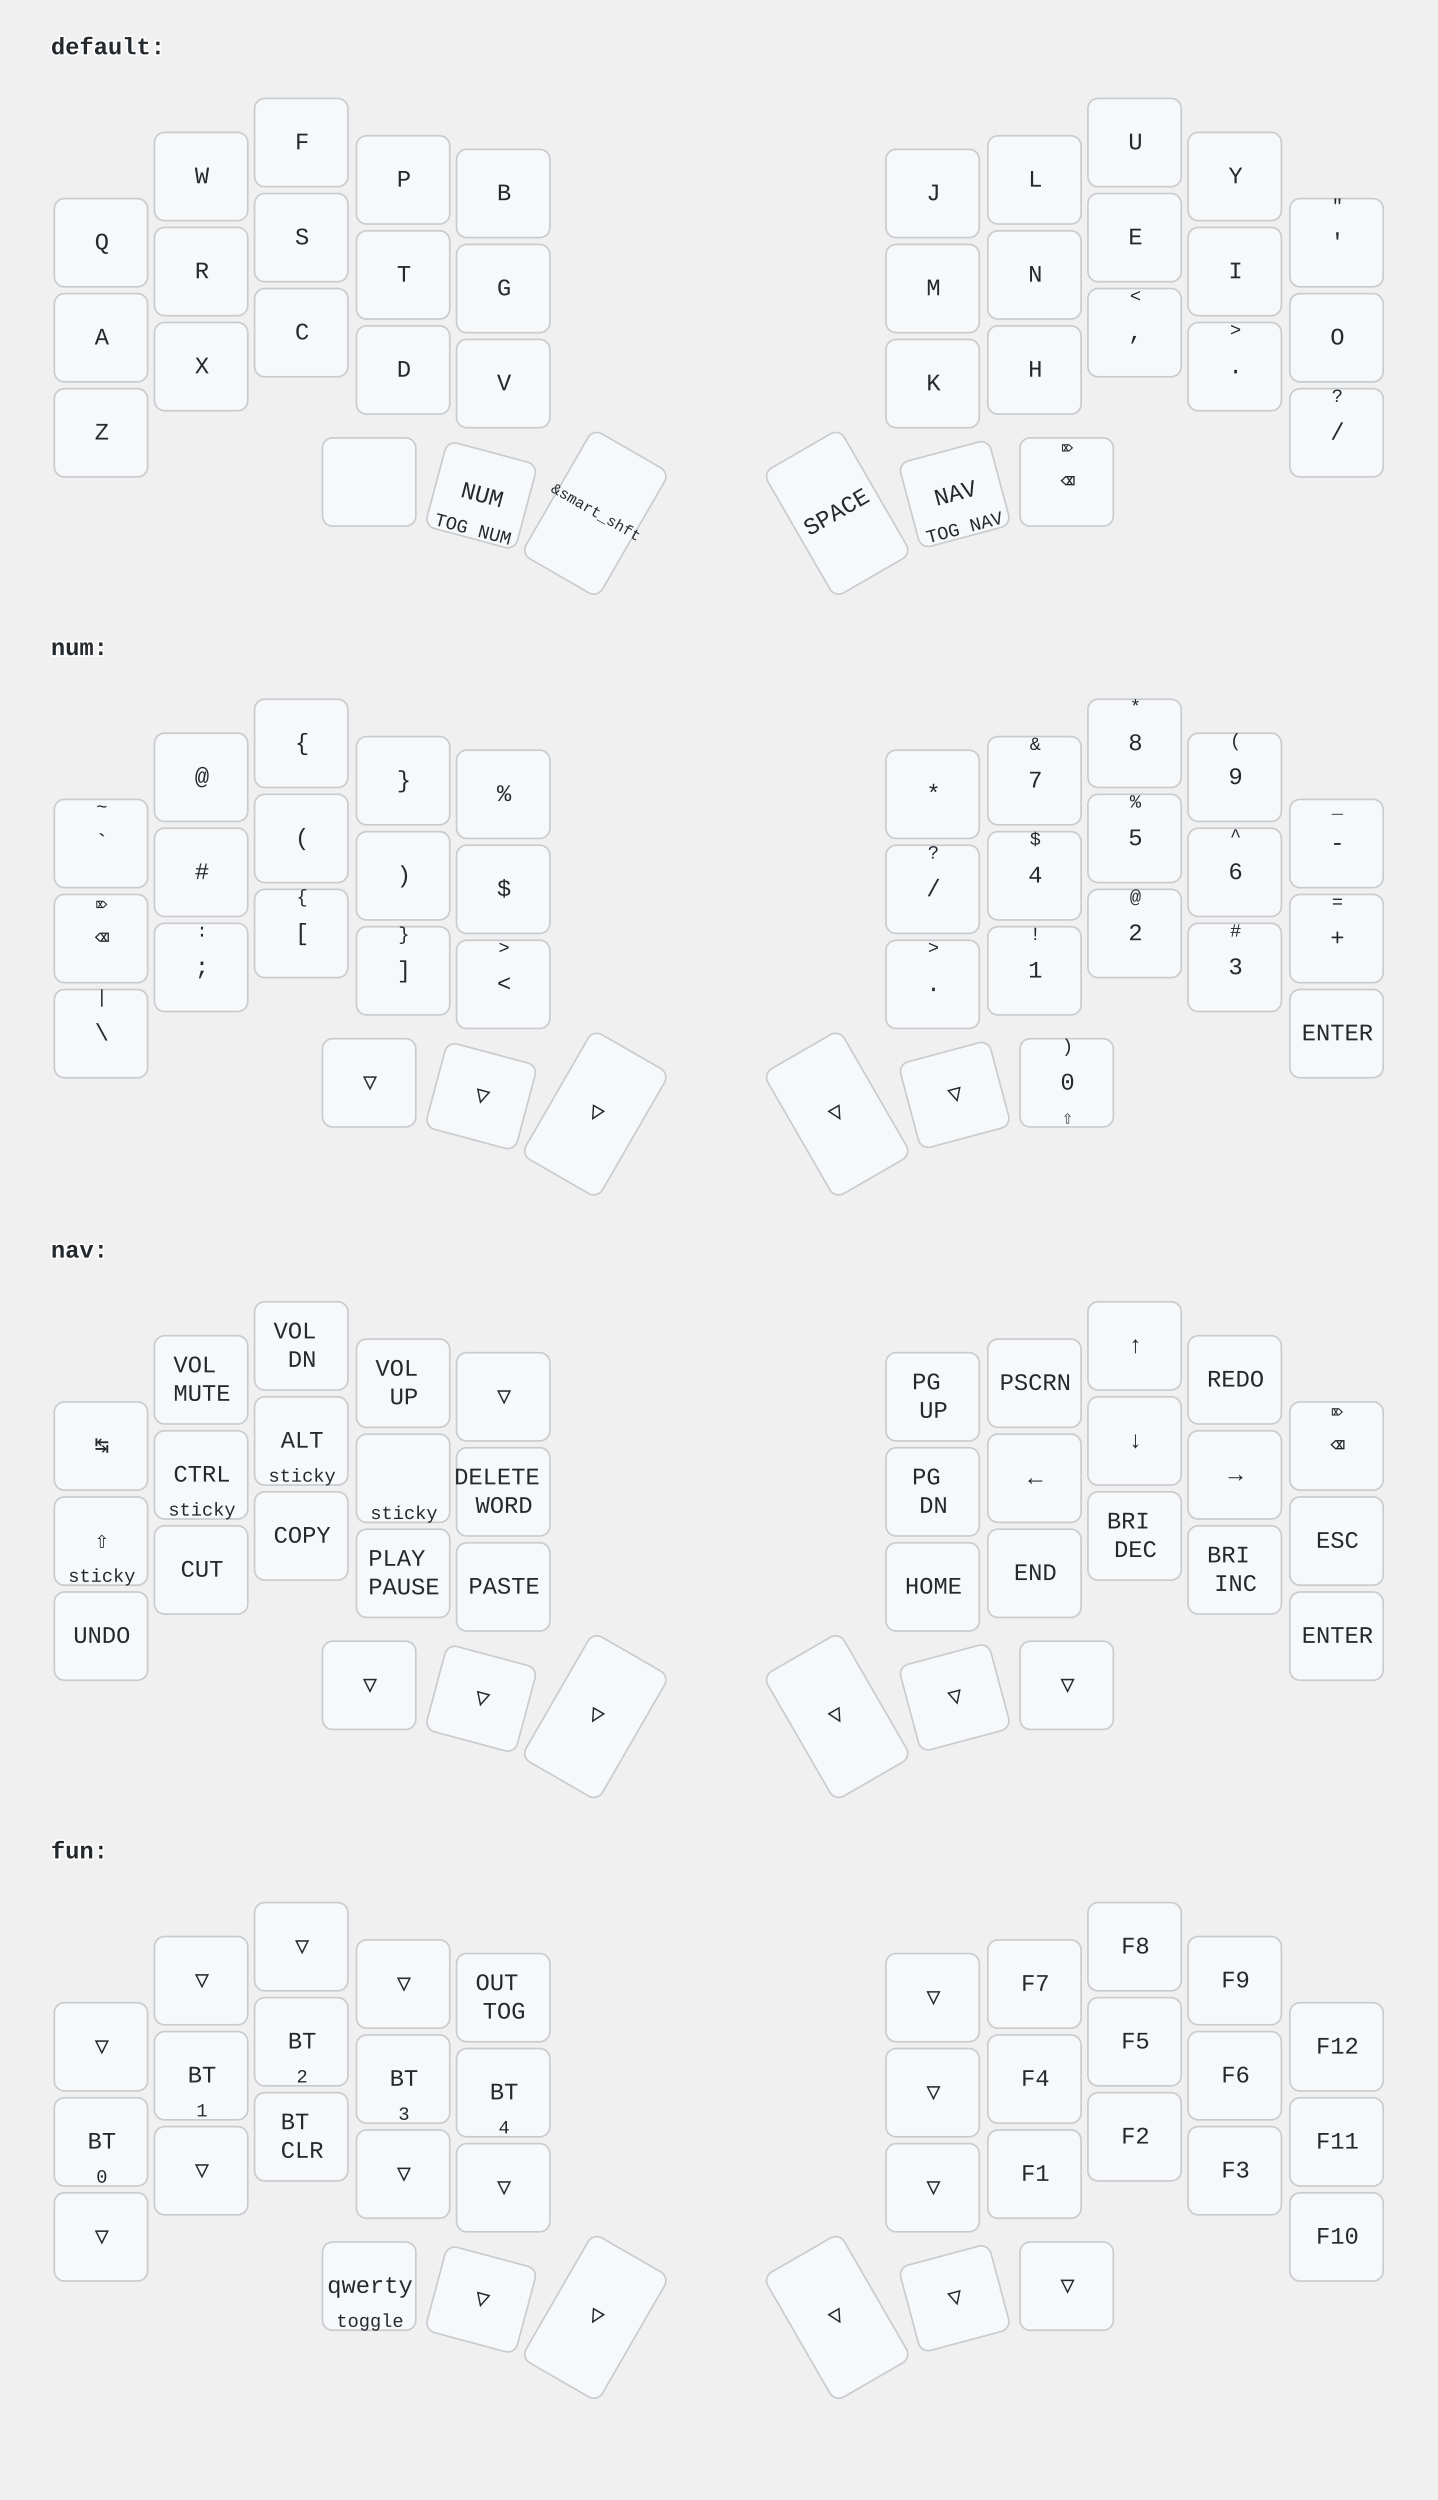
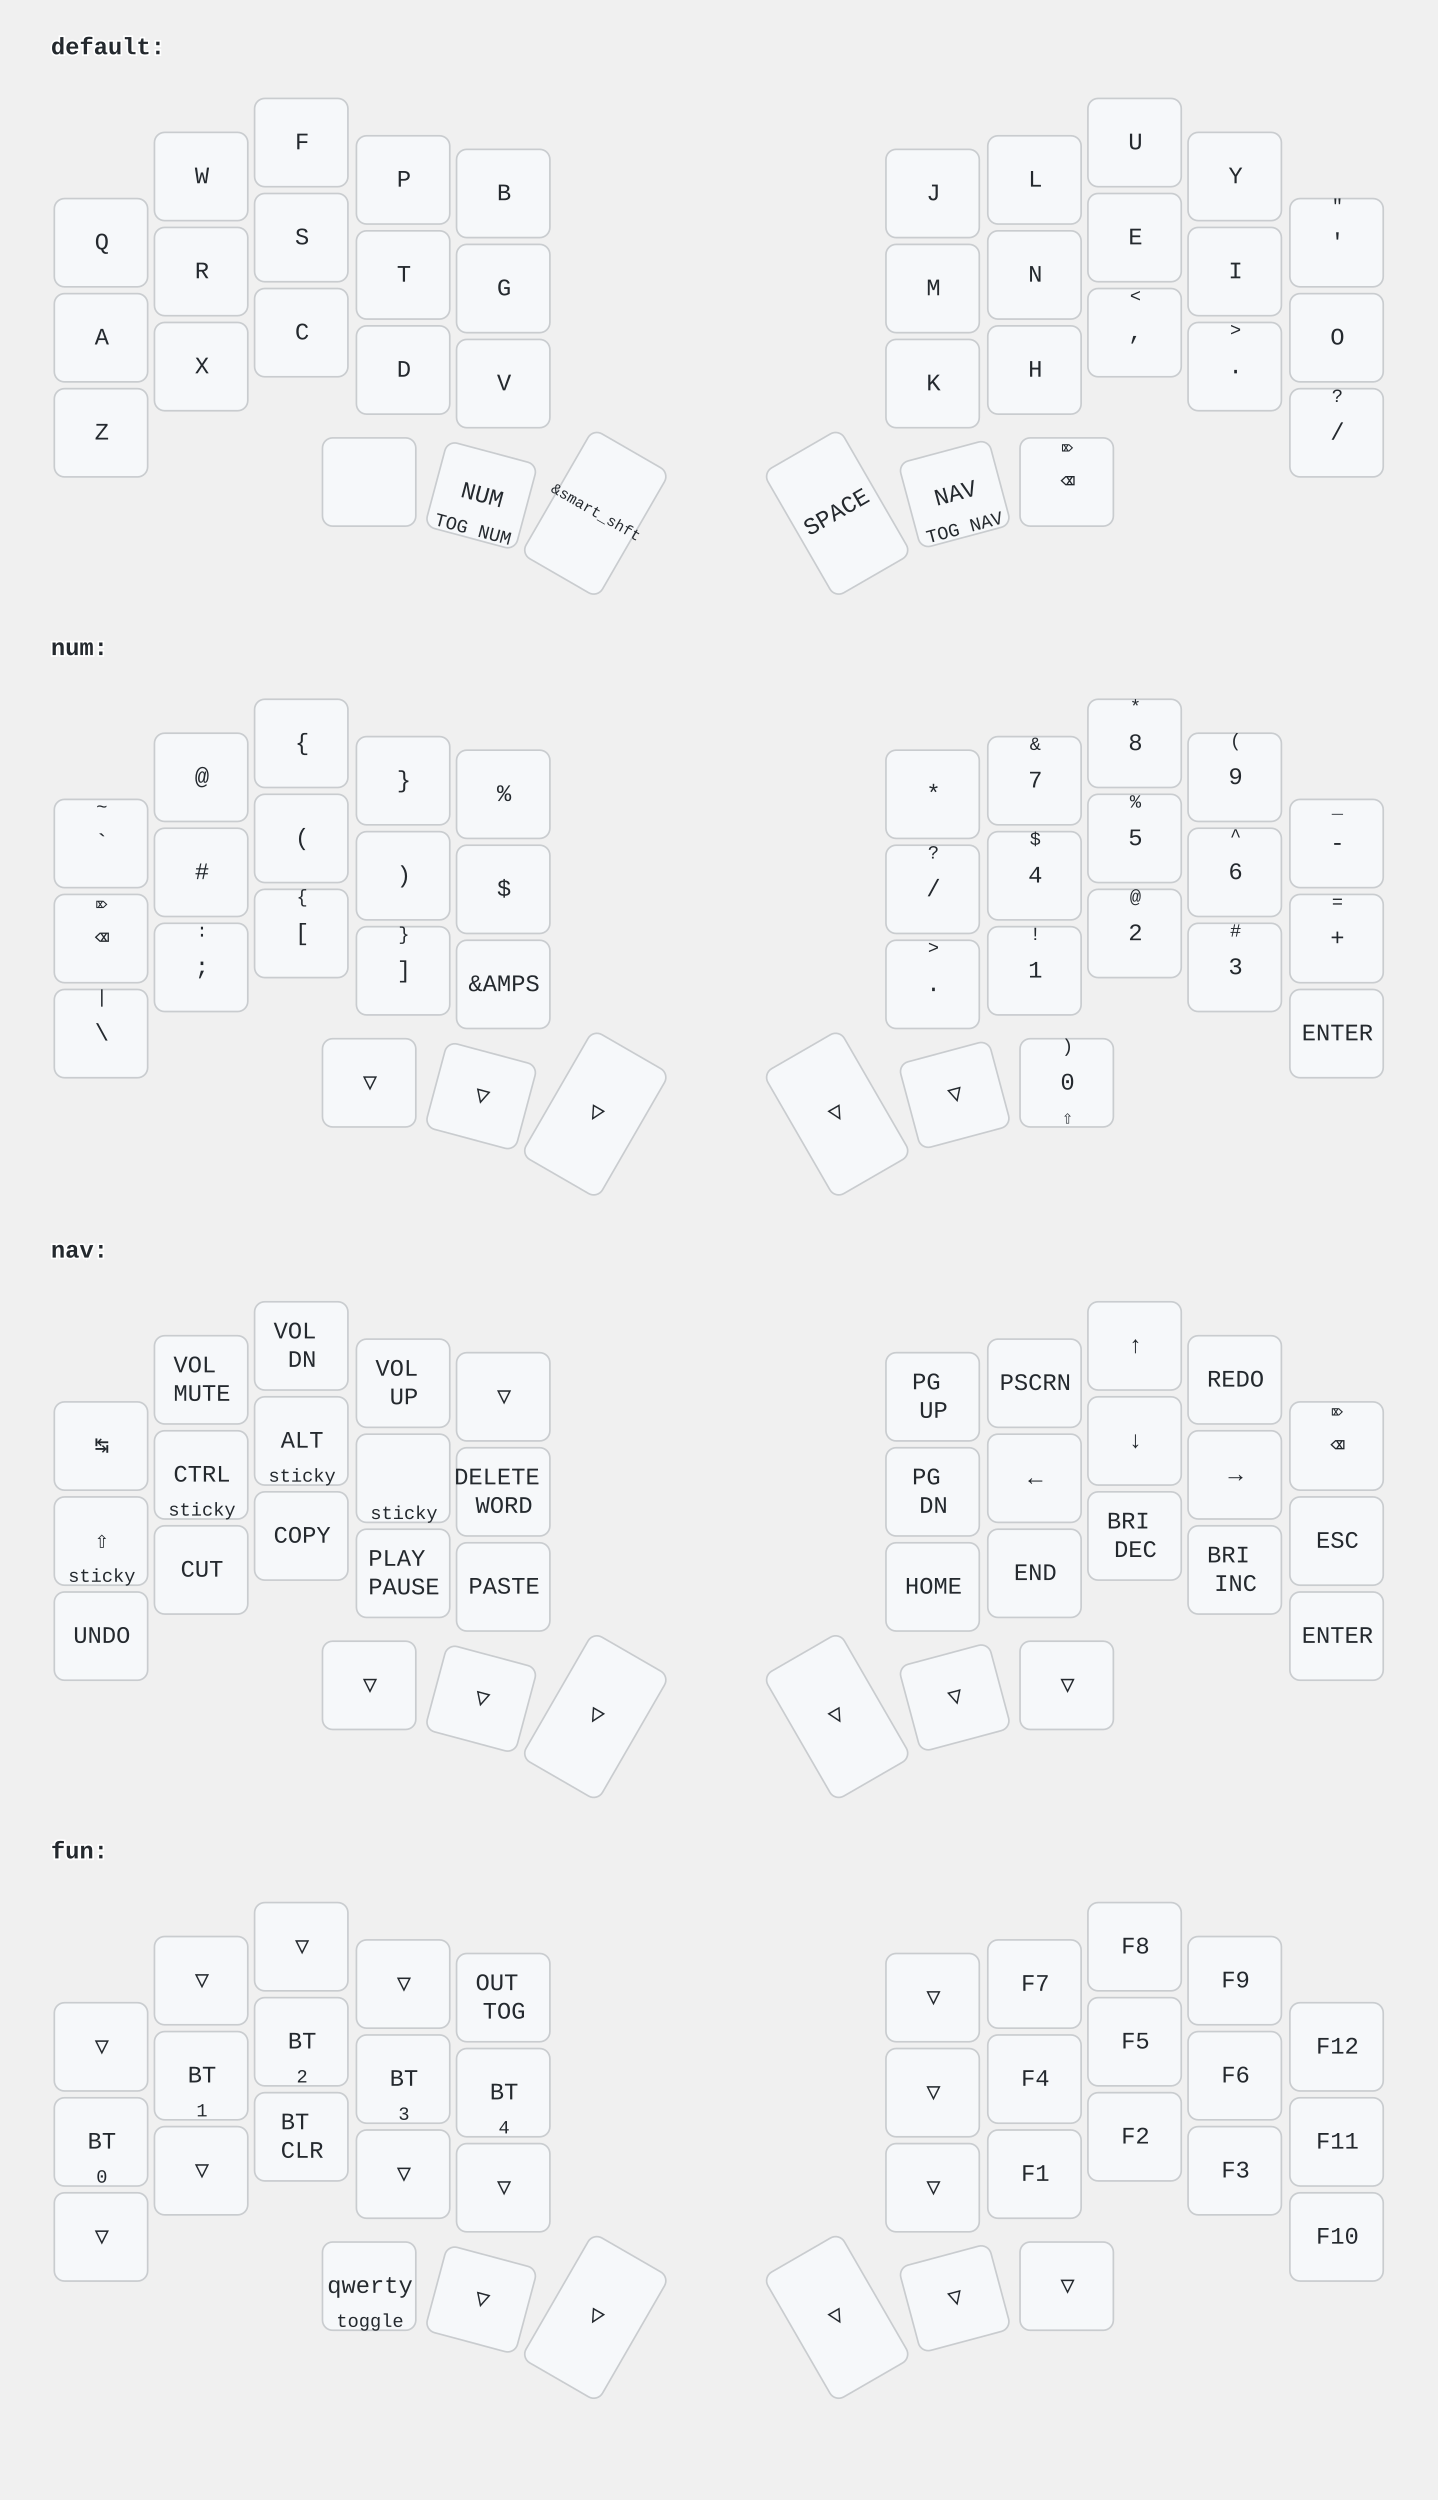
<svg xmlns="http://www.w3.org/2000/svg" xmlns:xlink="http://www.w3.org/1999/xlink" width="847" height="1473" viewBox="0 0 847 1473" class="keymap">
  <defs>/* start glyphs */
<svg id="mdil:menu">
      <svg id="mdil-menu" viewBox="0 0 24 24">
        <path d="M3,8V7H20V8H3M20,12V13H3V12H20M3,17H20V18H3V17Z" />
      </svg>
    </svg>
  </defs>/* end glyphs */
<style>/* font and background color specifications */
svg {
    font-family: SFMono-Regular,Consolas,Liberation Mono,Menlo,monospace;
    font-size: 14px;
    font-kerning: normal;
    text-rendering: optimizeLegibility;
    fill: #24292e;
}

/* default key styling */
rect {
    fill: #f6f8fa;
    stroke: #c9cccf;
    stroke-width: 1;
}

/* color accent for combo boxes */
rect.combo {
    fill: #cdf;
}

/* color accent for held keys */
rect.held, rect.combo.held {
    fill: #fdd;
}

/* color accent for ghost (optional) keys */
rect.ghost, rect.combo.ghost {
    fill: #ddd;
}

text {
    text-anchor: middle;
    dominant-baseline: middle;
}

/* styling for layer labels */
text.label {
    font-weight: bold;
    text-anchor: start;
    stroke: white;
    stroke-width: 2;
    paint-order: stroke;
}

/* styling for combo tap, and key hold/shifted label text */
text.combo, text.hold, text.shifted {
    font-size: 11px;
}

text.hold {
    text-anchor: middle;
    dominant-baseline: auto;
}

text.shifted {
    text-anchor: middle;
    dominant-baseline: hanging;
}

/* styling for hold/shifted label text in combo box */
text.combo.hold, text.combo.shifted {
    font-size: 8px;
}

/* styling for combo dendrons */
path {
    stroke-width: 1;
    stroke: gray;
    fill: none;
}
</style>
  <g transform="translate(30, 0)" class="layer-default">
    <text x="0" y="28" class="label">default:</text>
    <g transform="translate(0, 56)">
      <g transform="translate(30, 87)" class="key keypos-0">
        <rect rx="6" ry="6" x="-28" y="-26" width="55" height="52" class="key" />
        <text x="0" y="0" class="key tap">Q</text>
      </g>
      <g transform="translate(89, 48)" class="key keypos-1">
        <rect rx="6" ry="6" x="-28" y="-26" width="55" height="52" class="key" />
        <text x="0" y="0" class="key tap">W</text>
      </g>
      <g transform="translate(148, 28)" class="key keypos-2">
        <rect rx="6" ry="6" x="-28" y="-26" width="55" height="52" class="key" />
        <text x="0" y="0" class="key tap">F</text>
      </g>
      <g transform="translate(208, 50)" class="key keypos-3">
        <rect rx="6" ry="6" x="-28" y="-26" width="55" height="52" class="key" />
        <text x="0" y="0" class="key tap">P</text>
      </g>
      <g transform="translate(267, 58)" class="key keypos-4">
        <rect rx="6" ry="6" x="-28" y="-26" width="55" height="52" class="key" />
        <text x="0" y="0" class="key tap">B</text>
      </g>
      <g transform="translate(520, 58)" class="key keypos-5">
        <rect rx="6" ry="6" x="-28" y="-26" width="55" height="52" class="key" />
        <text x="0" y="0" class="key tap">J</text>
      </g>
      <g transform="translate(580, 50)" class="key keypos-6">
        <rect rx="6" ry="6" x="-28" y="-26" width="55" height="52" class="key" />
        <text x="0" y="0" class="key tap">L</text>
      </g>
      <g transform="translate(639, 28)" class="key keypos-7">
        <rect rx="6" ry="6" x="-28" y="-26" width="55" height="52" class="key" />
        <text x="0" y="0" class="key tap">U</text>
      </g>
      <g transform="translate(698, 48)" class="key keypos-8">
        <rect rx="6" ry="6" x="-28" y="-26" width="55" height="52" class="key" />
        <text x="0" y="0" class="key tap">Y</text>
      </g>
      <g transform="translate(758, 87)" class="key keypos-9">
        <rect rx="6" ry="6" x="-28" y="-26" width="55" height="52" class="key" />
        <text x="0" y="0" class="key tap">'</text>
        <text x="0" y="-24" class="key shifted">"</text>
      </g>
      <g transform="translate(30, 143)" class="key keypos-10">
        <rect rx="6" ry="6" x="-28" y="-26" width="55" height="52" class="key" />
        <text x="0" y="0" class="key tap">A</text>
      </g>
      <g transform="translate(89, 104)" class="key keypos-11">
        <rect rx="6" ry="6" x="-28" y="-26" width="55" height="52" class="key" />
        <text x="0" y="0" class="key tap">R</text>
      </g>
      <g transform="translate(148, 84)" class="key keypos-12">
        <rect rx="6" ry="6" x="-28" y="-26" width="55" height="52" class="key" />
        <text x="0" y="0" class="key tap">S</text>
      </g>
      <g transform="translate(208, 106)" class="key keypos-13">
        <rect rx="6" ry="6" x="-28" y="-26" width="55" height="52" class="key" />
        <text x="0" y="0" class="key tap">T</text>
      </g>
      <g transform="translate(267, 114)" class="key keypos-14">
        <rect rx="6" ry="6" x="-28" y="-26" width="55" height="52" class="key" />
        <text x="0" y="0" class="key tap">G</text>
      </g>
      <g transform="translate(520, 114)" class="key keypos-15">
        <rect rx="6" ry="6" x="-28" y="-26" width="55" height="52" class="key" />
        <text x="0" y="0" class="key tap">M</text>
      </g>
      <g transform="translate(580, 106)" class="key keypos-16">
        <rect rx="6" ry="6" x="-28" y="-26" width="55" height="52" class="key" />
        <text x="0" y="0" class="key tap">N</text>
      </g>
      <g transform="translate(639, 84)" class="key keypos-17">
        <rect rx="6" ry="6" x="-28" y="-26" width="55" height="52" class="key" />
        <text x="0" y="0" class="key tap">E</text>
      </g>
      <g transform="translate(698, 104)" class="key keypos-18">
        <rect rx="6" ry="6" x="-28" y="-26" width="55" height="52" class="key" />
        <text x="0" y="0" class="key tap">I</text>
      </g>
      <g transform="translate(758, 143)" class="key keypos-19">
        <rect rx="6" ry="6" x="-28" y="-26" width="55" height="52" class="key" />
        <text x="0" y="0" class="key tap">O</text>
      </g>
      <g transform="translate(30, 199)" class="key keypos-20">
        <rect rx="6" ry="6" x="-28" y="-26" width="55" height="52" class="key" />
        <text x="0" y="0" class="key tap">Z</text>
      </g>
      <g transform="translate(89, 160)" class="key keypos-21">
        <rect rx="6" ry="6" x="-28" y="-26" width="55" height="52" class="key" />
        <text x="0" y="0" class="key tap">X</text>
      </g>
      <g transform="translate(148, 140)" class="key keypos-22">
        <rect rx="6" ry="6" x="-28" y="-26" width="55" height="52" class="key" />
        <text x="0" y="0" class="key tap">C</text>
      </g>
      <g transform="translate(208, 162)" class="key keypos-23">
        <rect rx="6" ry="6" x="-28" y="-26" width="55" height="52" class="key" />
        <text x="0" y="0" class="key tap">D</text>
      </g>
      <g transform="translate(267, 170)" class="key keypos-24">
        <rect rx="6" ry="6" x="-28" y="-26" width="55" height="52" class="key" />
        <text x="0" y="0" class="key tap">V</text>
      </g>
      <g transform="translate(520, 170)" class="key keypos-25">
        <rect rx="6" ry="6" x="-28" y="-26" width="55" height="52" class="key" />
        <text x="0" y="0" class="key tap">K</text>
      </g>
      <g transform="translate(580, 162)" class="key keypos-26">
        <rect rx="6" ry="6" x="-28" y="-26" width="55" height="52" class="key" />
        <text x="0" y="0" class="key tap">H</text>
      </g>
      <g transform="translate(639, 140)" class="key keypos-27">
        <rect rx="6" ry="6" x="-28" y="-26" width="55" height="52" class="key" />
        <text x="0" y="0" class="key tap">,</text>
        <text x="0" y="-24" class="key shifted">&lt;</text>
      </g>
      <g transform="translate(698, 160)" class="key keypos-28">
        <rect rx="6" ry="6" x="-28" y="-26" width="55" height="52" class="key" />
        <text x="0" y="0" class="key tap">.</text>
        <text x="0" y="-24" class="key shifted">&gt;</text>
      </g>
      <g transform="translate(758, 199)" class="key keypos-29">
        <rect rx="6" ry="6" x="-28" y="-26" width="55" height="52" class="key" />
        <text x="0" y="0" class="key tap">/</text>
        <text x="0" y="-24" class="key shifted">?</text>
      </g>
      <g transform="translate(188, 228)" class="key keypos-30">
        <rect rx="6" ry="6" x="-28" y="-26" width="55" height="52" class="key" />
        <use href="#mdil:menu" xlink:href="#mdil:menu" x="-7" y="-7" height="14" width="14.0" class="key tap glyph mdil:menu" />
      </g>
      <g transform="translate(254, 236) rotate(15.0)" class="key keypos-31">
        <rect rx="6" ry="6" x="-28" y="-26" width="55" height="52" class="key" />
        <text x="0" y="0" class="key tap">NUM</text>
        <text x="0" y="24" class="key hold">TOG NUM</text>
      </g>
      <g transform="translate(321, 246) rotate(30.0)" class="key keypos-32">
        <rect rx="6" ry="6" x="-26" y="-42" width="52" height="85" class="key" />
        <text x="0" y="0" class="key tap">
          <tspan style="font-size: 64%">&amp;smart_shft</tspan>
        </text>
      </g>
      <g transform="translate(463, 246) rotate(-30.0)" class="key keypos-33">
        <rect rx="6" ry="6" x="-26" y="-42" width="52" height="85" class="key" />
        <text x="0" y="0" class="key tap">SPACE</text>
      </g>
      <g transform="translate(533, 235) rotate(-15.0)" class="key keypos-34">
        <rect rx="6" ry="6" x="-28" y="-26" width="55" height="52" class="key" />
        <text x="0" y="0" class="key tap">NAV</text>
        <text x="0" y="24" class="key hold">TOG NAV</text>
      </g>
      <g transform="translate(599, 228)" class="key keypos-35">
        <rect rx="6" ry="6" x="-28" y="-26" width="55" height="52" class="key" />
        <text x="0" y="0" class="key tap">⌫</text>
        <text x="0" y="-24" class="key shifted">⌦</text>
      </g>
    </g>
  </g>
  <g transform="translate(30, 354)" class="layer-num">
    <text x="0" y="28" class="label">num:</text>
    <g transform="translate(0, 56)">
      <g transform="translate(30, 87)" class="key keypos-0">
        <rect rx="6" ry="6" x="-28" y="-26" width="55" height="52" class="key" />
        <text x="0" y="0" class="key tap">`</text>
        <text x="0" y="-24" class="key shifted">~</text>
      </g>
      <g transform="translate(89, 48)" class="key keypos-1">
        <rect rx="6" ry="6" x="-28" y="-26" width="55" height="52" class="key" />
        <text x="0" y="0" class="key tap">@</text>
      </g>
      <g transform="translate(148, 28)" class="key keypos-2">
        <rect rx="6" ry="6" x="-28" y="-26" width="55" height="52" class="key" />
        <text x="0" y="0" class="key tap">{</text>
      </g>
      <g transform="translate(208, 50)" class="key keypos-3">
        <rect rx="6" ry="6" x="-28" y="-26" width="55" height="52" class="key" />
        <text x="0" y="0" class="key tap">}</text>
      </g>
      <g transform="translate(267, 58)" class="key keypos-4">
        <rect rx="6" ry="6" x="-28" y="-26" width="55" height="52" class="key" />
        <text x="0" y="0" class="key tap">%</text>
      </g>
      <g transform="translate(520, 58)" class="key keypos-5">
        <rect rx="6" ry="6" x="-28" y="-26" width="55" height="52" class="key" />
        <text x="0" y="0" class="key tap">*</text>
      </g>
      <g transform="translate(580, 50)" class="key keypos-6">
        <rect rx="6" ry="6" x="-28" y="-26" width="55" height="52" class="key" />
        <text x="0" y="0" class="key tap">7</text>
        <text x="0" y="-24" class="key shifted">&amp;</text>
      </g>
      <g transform="translate(639, 28)" class="key keypos-7">
        <rect rx="6" ry="6" x="-28" y="-26" width="55" height="52" class="key" />
        <text x="0" y="0" class="key tap">8</text>
        <text x="0" y="-24" class="key shifted">*</text>
      </g>
      <g transform="translate(698, 48)" class="key keypos-8">
        <rect rx="6" ry="6" x="-28" y="-26" width="55" height="52" class="key" />
        <text x="0" y="0" class="key tap">9</text>
        <text x="0" y="-24" class="key shifted">(</text>
      </g>
      <g transform="translate(758, 87)" class="key keypos-9">
        <rect rx="6" ry="6" x="-28" y="-26" width="55" height="52" class="key" />
        <text x="0" y="0" class="key tap">-</text>
        <text x="0" y="-24" class="key shifted">_</text>
      </g>
      <g transform="translate(30, 143)" class="key keypos-10">
        <rect rx="6" ry="6" x="-28" y="-26" width="55" height="52" class="key" />
        <text x="0" y="0" class="key tap">⌫</text>
        <text x="0" y="-24" class="key shifted">⌦</text>
      </g>
      <g transform="translate(89, 104)" class="key keypos-11">
        <rect rx="6" ry="6" x="-28" y="-26" width="55" height="52" class="key" />
        <text x="0" y="0" class="key tap">#</text>
      </g>
      <g transform="translate(148, 84)" class="key keypos-12">
        <rect rx="6" ry="6" x="-28" y="-26" width="55" height="52" class="key" />
        <text x="0" y="0" class="key tap">(</text>
      </g>
      <g transform="translate(208, 106)" class="key keypos-13">
        <rect rx="6" ry="6" x="-28" y="-26" width="55" height="52" class="key" />
        <text x="0" y="0" class="key tap">)</text>
      </g>
      <g transform="translate(267, 114)" class="key keypos-14">
        <rect rx="6" ry="6" x="-28" y="-26" width="55" height="52" class="key" />
        <text x="0" y="0" class="key tap">$</text>
      </g>
      <g transform="translate(520, 114)" class="key keypos-15">
        <rect rx="6" ry="6" x="-28" y="-26" width="55" height="52" class="key" />
        <text x="0" y="0" class="key tap">/</text>
        <text x="0" y="-24" class="key shifted">?</text>
      </g>
      <g transform="translate(580, 106)" class="key keypos-16">
        <rect rx="6" ry="6" x="-28" y="-26" width="55" height="52" class="key" />
        <text x="0" y="0" class="key tap">4</text>
        <text x="0" y="-24" class="key shifted">$</text>
      </g>
      <g transform="translate(639, 84)" class="key keypos-17">
        <rect rx="6" ry="6" x="-28" y="-26" width="55" height="52" class="key" />
        <text x="0" y="0" class="key tap">5</text>
        <text x="0" y="-24" class="key shifted">%</text>
      </g>
      <g transform="translate(698, 104)" class="key keypos-18">
        <rect rx="6" ry="6" x="-28" y="-26" width="55" height="52" class="key" />
        <text x="0" y="0" class="key tap">6</text>
        <text x="0" y="-24" class="key shifted">^</text>
      </g>
      <g transform="translate(758, 143)" class="key keypos-19">
        <rect rx="6" ry="6" x="-28" y="-26" width="55" height="52" class="key" />
        <text x="0" y="0" class="key tap">+</text>
        <text x="0" y="-24" class="key shifted">=</text>
      </g>
      <g transform="translate(30, 199)" class="key keypos-20">
        <rect rx="6" ry="6" x="-28" y="-26" width="55" height="52" class="key" />
        <text x="0" y="0" class="key tap">\</text>
        <text x="0" y="-24" class="key shifted">|</text>
      </g>
      <g transform="translate(89, 160)" class="key keypos-21">
        <rect rx="6" ry="6" x="-28" y="-26" width="55" height="52" class="key" />
        <text x="0" y="0" class="key tap">;</text>
        <text x="0" y="-24" class="key shifted">:</text>
      </g>
      <g transform="translate(148, 140)" class="key keypos-22">
        <rect rx="6" ry="6" x="-28" y="-26" width="55" height="52" class="key" />
        <text x="0" y="0" class="key tap">[</text>
        <text x="0" y="-24" class="key shifted">{</text>
      </g>
      <g transform="translate(208, 162)" class="key keypos-23">
        <rect rx="6" ry="6" x="-28" y="-26" width="55" height="52" class="key" />
        <text x="0" y="0" class="key tap">]</text>
        <text x="0" y="-24" class="key shifted">}</text>
      </g>
      <g transform="translate(267, 170)" class="key keypos-24">
        <rect rx="6" ry="6" x="-28" y="-26" width="55" height="52" class="key" />
-         <text x="0" y="0" class="key tap">&lt;</text>
-         <text x="0" y="-24" class="key shifted">&gt;</text>
+         <text x="0" y="0" class="key tap">&amp;AMPS</text>
      </g>
      <g transform="translate(520, 170)" class="key keypos-25">
        <rect rx="6" ry="6" x="-28" y="-26" width="55" height="52" class="key" />
        <text x="0" y="0" class="key tap">.</text>
        <text x="0" y="-24" class="key shifted">&gt;</text>
      </g>
      <g transform="translate(580, 162)" class="key keypos-26">
        <rect rx="6" ry="6" x="-28" y="-26" width="55" height="52" class="key" />
        <text x="0" y="0" class="key tap">1</text>
        <text x="0" y="-24" class="key shifted">!</text>
      </g>
      <g transform="translate(639, 140)" class="key keypos-27">
        <rect rx="6" ry="6" x="-28" y="-26" width="55" height="52" class="key" />
        <text x="0" y="0" class="key tap">2</text>
        <text x="0" y="-24" class="key shifted">@</text>
      </g>
      <g transform="translate(698, 160)" class="key keypos-28">
        <rect rx="6" ry="6" x="-28" y="-26" width="55" height="52" class="key" />
        <text x="0" y="0" class="key tap">3</text>
        <text x="0" y="-24" class="key shifted">#</text>
      </g>
      <g transform="translate(758, 199)" class="key keypos-29">
        <rect rx="6" ry="6" x="-28" y="-26" width="55" height="52" class="key" />
        <text x="0" y="0" class="key tap">ENTER</text>
      </g>
      <g transform="translate(188, 228)" class="key trans keypos-30">
        <rect rx="6" ry="6" x="-28" y="-26" width="55" height="52" class="key trans" />
        <text x="0" y="0" class="key trans tap">▽</text>
      </g>
      <g transform="translate(254, 236) rotate(15.0)" class="key trans keypos-31">
        <rect rx="6" ry="6" x="-28" y="-26" width="55" height="52" class="key trans" />
        <text x="0" y="0" class="key trans tap">▽</text>
      </g>
      <g transform="translate(321, 246) rotate(30.0)" class="key trans keypos-32">
        <rect rx="6" ry="6" x="-26" y="-42" width="52" height="85" class="key trans" />
        <text x="0" y="0" class="key trans tap">▽</text>
      </g>
      <g transform="translate(463, 246) rotate(-30.0)" class="key trans keypos-33">
        <rect rx="6" ry="6" x="-26" y="-42" width="52" height="85" class="key trans" />
        <text x="0" y="0" class="key trans tap">▽</text>
      </g>
      <g transform="translate(533, 235) rotate(-15.0)" class="key trans keypos-34">
        <rect rx="6" ry="6" x="-28" y="-26" width="55" height="52" class="key trans" />
        <text x="0" y="0" class="key trans tap">▽</text>
      </g>
      <g transform="translate(599, 228)" class="key keypos-35">
        <rect rx="6" ry="6" x="-28" y="-26" width="55" height="52" class="key" />
        <text x="0" y="0" class="key tap">0</text>
        <text x="0" y="24" class="key hold">⇧</text>
        <text x="0" y="-24" class="key shifted">)</text>
      </g>
    </g>
  </g>
  <g transform="translate(30, 709)" class="layer-nav">
    <text x="0" y="28" class="label">nav:</text>
    <g transform="translate(0, 56)">
      <g transform="translate(30, 87)" class="key keypos-0">
        <rect rx="6" ry="6" x="-28" y="-26" width="55" height="52" class="key" />
        <text x="0" y="0" class="key tap">↹</text>
      </g>
      <g transform="translate(89, 48)" class="key keypos-1">
        <rect rx="6" ry="6" x="-28" y="-26" width="55" height="52" class="key" />
        <text x="0" y="0" class="key tap">
          <tspan x="0" dy="-0.6em">VOL</tspan>
          <tspan x="0" dy="1.2em">MUTE</tspan>
        </text>
      </g>
      <g transform="translate(148, 28)" class="key keypos-2">
        <rect rx="6" ry="6" x="-28" y="-26" width="55" height="52" class="key" />
        <text x="0" y="0" class="key tap">
          <tspan x="0" dy="-0.6em">VOL</tspan>
          <tspan x="0" dy="1.2em">DN</tspan>
        </text>
      </g>
      <g transform="translate(208, 50)" class="key keypos-3">
        <rect rx="6" ry="6" x="-28" y="-26" width="55" height="52" class="key" />
        <text x="0" y="0" class="key tap">
          <tspan x="0" dy="-0.6em">VOL</tspan>
          <tspan x="0" dy="1.2em">UP</tspan>
        </text>
      </g>
      <g transform="translate(267, 58)" class="key trans keypos-4">
        <rect rx="6" ry="6" x="-28" y="-26" width="55" height="52" class="key trans" />
        <text x="0" y="0" class="key trans tap">▽</text>
      </g>
      <g transform="translate(520, 58)" class="key keypos-5">
        <rect rx="6" ry="6" x="-28" y="-26" width="55" height="52" class="key" />
        <text x="0" y="0" class="key tap">
          <tspan x="0" dy="-0.6em">PG</tspan>
          <tspan x="0" dy="1.2em">UP</tspan>
        </text>
      </g>
      <g transform="translate(580, 50)" class="key keypos-6">
        <rect rx="6" ry="6" x="-28" y="-26" width="55" height="52" class="key" />
        <text x="0" y="0" class="key tap">PSCRN</text>
      </g>
      <g transform="translate(639, 28)" class="key keypos-7">
        <rect rx="6" ry="6" x="-28" y="-26" width="55" height="52" class="key" />
        <text x="0" y="0" class="key tap">↑</text>
      </g>
      <g transform="translate(698, 48)" class="key keypos-8">
        <rect rx="6" ry="6" x="-28" y="-26" width="55" height="52" class="key" />
        <text x="0" y="0" class="key tap">REDO</text>
      </g>
      <g transform="translate(758, 87)" class="key keypos-9">
        <rect rx="6" ry="6" x="-28" y="-26" width="55" height="52" class="key" />
        <text x="0" y="0" class="key tap">⌫</text>
        <text x="0" y="-24" class="key shifted">⌦</text>
      </g>
      <g transform="translate(30, 143)" class="key keypos-10">
        <rect rx="6" ry="6" x="-28" y="-26" width="55" height="52" class="key" />
        <text x="0" y="0" class="key tap">⇧</text>
        <text x="0" y="24" class="key hold">sticky</text>
      </g>
      <g transform="translate(89, 104)" class="key keypos-11">
        <rect rx="6" ry="6" x="-28" y="-26" width="55" height="52" class="key" />
        <text x="0" y="0" class="key tap">CTRL</text>
        <text x="0" y="24" class="key hold">sticky</text>
      </g>
      <g transform="translate(148, 84)" class="key keypos-12">
        <rect rx="6" ry="6" x="-28" y="-26" width="55" height="52" class="key" />
        <text x="0" y="0" class="key tap">ALT</text>
        <text x="0" y="24" class="key hold">sticky</text>
      </g>
      <g transform="translate(208, 106)" class="key keypos-13">
        <rect rx="6" ry="6" x="-28" y="-26" width="55" height="52" class="key" />
        <use href="#mdil:menu" xlink:href="#mdil:menu" x="-7" y="-7" height="14" width="14.0" class="key tap glyph mdil:menu" />
        <text x="0" y="24" class="key hold">sticky</text>
      </g>
      <g transform="translate(267, 114)" class="key keypos-14">
        <rect rx="6" ry="6" x="-28" y="-26" width="55" height="52" class="key" />
        <text x="0" y="0" class="key tap">
          <tspan x="0" dy="-0.6em">DELETE</tspan>
          <tspan x="0" dy="1.2em">WORD</tspan>
        </text>
      </g>
      <g transform="translate(520, 114)" class="key keypos-15">
        <rect rx="6" ry="6" x="-28" y="-26" width="55" height="52" class="key" />
        <text x="0" y="0" class="key tap">
          <tspan x="0" dy="-0.6em">PG</tspan>
          <tspan x="0" dy="1.2em">DN</tspan>
        </text>
      </g>
      <g transform="translate(580, 106)" class="key keypos-16">
        <rect rx="6" ry="6" x="-28" y="-26" width="55" height="52" class="key" />
        <text x="0" y="0" class="key tap">←</text>
      </g>
      <g transform="translate(639, 84)" class="key keypos-17">
        <rect rx="6" ry="6" x="-28" y="-26" width="55" height="52" class="key" />
        <text x="0" y="0" class="key tap">↓</text>
      </g>
      <g transform="translate(698, 104)" class="key keypos-18">
        <rect rx="6" ry="6" x="-28" y="-26" width="55" height="52" class="key" />
        <text x="0" y="0" class="key tap">→</text>
      </g>
      <g transform="translate(758, 143)" class="key keypos-19">
        <rect rx="6" ry="6" x="-28" y="-26" width="55" height="52" class="key" />
        <text x="0" y="0" class="key tap">ESC</text>
      </g>
      <g transform="translate(30, 199)" class="key keypos-20">
        <rect rx="6" ry="6" x="-28" y="-26" width="55" height="52" class="key" />
        <text x="0" y="0" class="key tap">UNDO</text>
      </g>
      <g transform="translate(89, 160)" class="key keypos-21">
        <rect rx="6" ry="6" x="-28" y="-26" width="55" height="52" class="key" />
        <text x="0" y="0" class="key tap">CUT</text>
      </g>
      <g transform="translate(148, 140)" class="key keypos-22">
        <rect rx="6" ry="6" x="-28" y="-26" width="55" height="52" class="key" />
        <text x="0" y="0" class="key tap">COPY</text>
      </g>
      <g transform="translate(208, 162)" class="key keypos-23">
        <rect rx="6" ry="6" x="-28" y="-26" width="55" height="52" class="key" />
        <text x="0" y="0" class="key tap">
          <tspan x="0" dy="-0.6em">PLAY</tspan>
          <tspan x="0" dy="1.2em">PAUSE</tspan>
        </text>
      </g>
      <g transform="translate(267, 170)" class="key keypos-24">
        <rect rx="6" ry="6" x="-28" y="-26" width="55" height="52" class="key" />
        <text x="0" y="0" class="key tap">PASTE</text>
      </g>
      <g transform="translate(520, 170)" class="key keypos-25">
        <rect rx="6" ry="6" x="-28" y="-26" width="55" height="52" class="key" />
        <text x="0" y="0" class="key tap">HOME</text>
      </g>
      <g transform="translate(580, 162)" class="key keypos-26">
        <rect rx="6" ry="6" x="-28" y="-26" width="55" height="52" class="key" />
        <text x="0" y="0" class="key tap">END</text>
      </g>
      <g transform="translate(639, 140)" class="key keypos-27">
        <rect rx="6" ry="6" x="-28" y="-26" width="55" height="52" class="key" />
        <text x="0" y="0" class="key tap">
          <tspan x="0" dy="-0.6em">BRI</tspan>
          <tspan x="0" dy="1.2em">DEC</tspan>
        </text>
      </g>
      <g transform="translate(698, 160)" class="key keypos-28">
        <rect rx="6" ry="6" x="-28" y="-26" width="55" height="52" class="key" />
        <text x="0" y="0" class="key tap">
          <tspan x="0" dy="-0.6em">BRI</tspan>
          <tspan x="0" dy="1.2em">INC</tspan>
        </text>
      </g>
      <g transform="translate(758, 199)" class="key keypos-29">
        <rect rx="6" ry="6" x="-28" y="-26" width="55" height="52" class="key" />
        <text x="0" y="0" class="key tap">ENTER</text>
      </g>
      <g transform="translate(188, 228)" class="key trans keypos-30">
        <rect rx="6" ry="6" x="-28" y="-26" width="55" height="52" class="key trans" />
        <text x="0" y="0" class="key trans tap">▽</text>
      </g>
      <g transform="translate(254, 236) rotate(15.0)" class="key trans keypos-31">
        <rect rx="6" ry="6" x="-28" y="-26" width="55" height="52" class="key trans" />
        <text x="0" y="0" class="key trans tap">▽</text>
      </g>
      <g transform="translate(321, 246) rotate(30.0)" class="key trans keypos-32">
        <rect rx="6" ry="6" x="-26" y="-42" width="52" height="85" class="key trans" />
        <text x="0" y="0" class="key trans tap">▽</text>
      </g>
      <g transform="translate(463, 246) rotate(-30.0)" class="key trans keypos-33">
        <rect rx="6" ry="6" x="-26" y="-42" width="52" height="85" class="key trans" />
        <text x="0" y="0" class="key trans tap">▽</text>
      </g>
      <g transform="translate(533, 235) rotate(-15.0)" class="key trans keypos-34">
        <rect rx="6" ry="6" x="-28" y="-26" width="55" height="52" class="key trans" />
        <text x="0" y="0" class="key trans tap">▽</text>
      </g>
      <g transform="translate(599, 228)" class="key trans keypos-35">
        <rect rx="6" ry="6" x="-28" y="-26" width="55" height="52" class="key trans" />
        <text x="0" y="0" class="key trans tap">▽</text>
      </g>
    </g>
  </g>
  <g transform="translate(30, 1063)" class="layer-fun">
    <text x="0" y="28" class="label">fun:</text>
    <g transform="translate(0, 56)">
      <g transform="translate(30, 87)" class="key trans keypos-0">
        <rect rx="6" ry="6" x="-28" y="-26" width="55" height="52" class="key trans" />
        <text x="0" y="0" class="key trans tap">▽</text>
      </g>
      <g transform="translate(89, 48)" class="key trans keypos-1">
        <rect rx="6" ry="6" x="-28" y="-26" width="55" height="52" class="key trans" />
        <text x="0" y="0" class="key trans tap">▽</text>
      </g>
      <g transform="translate(148, 28)" class="key trans keypos-2">
        <rect rx="6" ry="6" x="-28" y="-26" width="55" height="52" class="key trans" />
        <text x="0" y="0" class="key trans tap">▽</text>
      </g>
      <g transform="translate(208, 50)" class="key trans keypos-3">
        <rect rx="6" ry="6" x="-28" y="-26" width="55" height="52" class="key trans" />
        <text x="0" y="0" class="key trans tap">▽</text>
      </g>
      <g transform="translate(267, 58)" class="key keypos-4">
        <rect rx="6" ry="6" x="-28" y="-26" width="55" height="52" class="key" />
        <text x="0" y="0" class="key tap">
          <tspan x="0" dy="-0.6em">OUT</tspan>
          <tspan x="0" dy="1.2em">TOG</tspan>
        </text>
      </g>
      <g transform="translate(520, 58)" class="key trans keypos-5">
        <rect rx="6" ry="6" x="-28" y="-26" width="55" height="52" class="key trans" />
        <text x="0" y="0" class="key trans tap">▽</text>
      </g>
      <g transform="translate(580, 50)" class="key keypos-6">
        <rect rx="6" ry="6" x="-28" y="-26" width="55" height="52" class="key" />
        <text x="0" y="0" class="key tap">F7</text>
      </g>
      <g transform="translate(639, 28)" class="key keypos-7">
        <rect rx="6" ry="6" x="-28" y="-26" width="55" height="52" class="key" />
        <text x="0" y="0" class="key tap">F8</text>
      </g>
      <g transform="translate(698, 48)" class="key keypos-8">
        <rect rx="6" ry="6" x="-28" y="-26" width="55" height="52" class="key" />
        <text x="0" y="0" class="key tap">F9</text>
      </g>
      <g transform="translate(758, 87)" class="key keypos-9">
        <rect rx="6" ry="6" x="-28" y="-26" width="55" height="52" class="key" />
        <text x="0" y="0" class="key tap">F12</text>
      </g>
      <g transform="translate(30, 143)" class="key keypos-10">
        <rect rx="6" ry="6" x="-28" y="-26" width="55" height="52" class="key" />
        <text x="0" y="0" class="key tap">BT</text>
        <text x="0" y="24" class="key hold">0</text>
      </g>
      <g transform="translate(89, 104)" class="key keypos-11">
        <rect rx="6" ry="6" x="-28" y="-26" width="55" height="52" class="key" />
        <text x="0" y="0" class="key tap">BT</text>
        <text x="0" y="24" class="key hold">1</text>
      </g>
      <g transform="translate(148, 84)" class="key keypos-12">
        <rect rx="6" ry="6" x="-28" y="-26" width="55" height="52" class="key" />
        <text x="0" y="0" class="key tap">BT</text>
        <text x="0" y="24" class="key hold">2</text>
      </g>
      <g transform="translate(208, 106)" class="key keypos-13">
        <rect rx="6" ry="6" x="-28" y="-26" width="55" height="52" class="key" />
        <text x="0" y="0" class="key tap">BT</text>
        <text x="0" y="24" class="key hold">3</text>
      </g>
      <g transform="translate(267, 114)" class="key keypos-14">
        <rect rx="6" ry="6" x="-28" y="-26" width="55" height="52" class="key" />
        <text x="0" y="0" class="key tap">BT</text>
        <text x="0" y="24" class="key hold">4</text>
      </g>
      <g transform="translate(520, 114)" class="key trans keypos-15">
        <rect rx="6" ry="6" x="-28" y="-26" width="55" height="52" class="key trans" />
        <text x="0" y="0" class="key trans tap">▽</text>
      </g>
      <g transform="translate(580, 106)" class="key keypos-16">
        <rect rx="6" ry="6" x="-28" y="-26" width="55" height="52" class="key" />
        <text x="0" y="0" class="key tap">F4</text>
      </g>
      <g transform="translate(639, 84)" class="key keypos-17">
        <rect rx="6" ry="6" x="-28" y="-26" width="55" height="52" class="key" />
        <text x="0" y="0" class="key tap">F5</text>
      </g>
      <g transform="translate(698, 104)" class="key keypos-18">
        <rect rx="6" ry="6" x="-28" y="-26" width="55" height="52" class="key" />
        <text x="0" y="0" class="key tap">F6</text>
      </g>
      <g transform="translate(758, 143)" class="key keypos-19">
        <rect rx="6" ry="6" x="-28" y="-26" width="55" height="52" class="key" />
        <text x="0" y="0" class="key tap">F11</text>
      </g>
      <g transform="translate(30, 199)" class="key trans keypos-20">
        <rect rx="6" ry="6" x="-28" y="-26" width="55" height="52" class="key trans" />
        <text x="0" y="0" class="key trans tap">▽</text>
      </g>
      <g transform="translate(89, 160)" class="key trans keypos-21">
        <rect rx="6" ry="6" x="-28" y="-26" width="55" height="52" class="key trans" />
        <text x="0" y="0" class="key trans tap">▽</text>
      </g>
      <g transform="translate(148, 140)" class="key keypos-22">
        <rect rx="6" ry="6" x="-28" y="-26" width="55" height="52" class="key" />
        <text x="0" y="0" class="key tap">
          <tspan x="0" dy="-0.6em">BT</tspan>
          <tspan x="0" dy="1.2em">CLR</tspan>
        </text>
      </g>
      <g transform="translate(208, 162)" class="key trans keypos-23">
        <rect rx="6" ry="6" x="-28" y="-26" width="55" height="52" class="key trans" />
        <text x="0" y="0" class="key trans tap">▽</text>
      </g>
      <g transform="translate(267, 170)" class="key trans keypos-24">
        <rect rx="6" ry="6" x="-28" y="-26" width="55" height="52" class="key trans" />
        <text x="0" y="0" class="key trans tap">▽</text>
      </g>
      <g transform="translate(520, 170)" class="key trans keypos-25">
        <rect rx="6" ry="6" x="-28" y="-26" width="55" height="52" class="key trans" />
        <text x="0" y="0" class="key trans tap">▽</text>
      </g>
      <g transform="translate(580, 162)" class="key keypos-26">
        <rect rx="6" ry="6" x="-28" y="-26" width="55" height="52" class="key" />
        <text x="0" y="0" class="key tap">F1</text>
      </g>
      <g transform="translate(639, 140)" class="key keypos-27">
        <rect rx="6" ry="6" x="-28" y="-26" width="55" height="52" class="key" />
        <text x="0" y="0" class="key tap">F2</text>
      </g>
      <g transform="translate(698, 160)" class="key keypos-28">
        <rect rx="6" ry="6" x="-28" y="-26" width="55" height="52" class="key" />
        <text x="0" y="0" class="key tap">F3</text>
      </g>
      <g transform="translate(758, 199)" class="key keypos-29">
        <rect rx="6" ry="6" x="-28" y="-26" width="55" height="52" class="key" />
        <text x="0" y="0" class="key tap">F10</text>
      </g>
      <g transform="translate(188, 228)" class="key keypos-30">
        <rect rx="6" ry="6" x="-28" y="-26" width="55" height="52" class="key" />
        <text x="0" y="0" class="key tap">qwerty</text>
        <text x="0" y="24" class="key hold">toggle</text>
      </g>
      <g transform="translate(254, 236) rotate(15.0)" class="key trans keypos-31">
        <rect rx="6" ry="6" x="-28" y="-26" width="55" height="52" class="key trans" />
        <text x="0" y="0" class="key trans tap">▽</text>
      </g>
      <g transform="translate(321, 246) rotate(30.0)" class="key trans keypos-32">
        <rect rx="6" ry="6" x="-26" y="-42" width="52" height="85" class="key trans" />
        <text x="0" y="0" class="key trans tap">▽</text>
      </g>
      <g transform="translate(463, 246) rotate(-30.0)" class="key trans keypos-33">
        <rect rx="6" ry="6" x="-26" y="-42" width="52" height="85" class="key trans" />
        <text x="0" y="0" class="key trans tap">▽</text>
      </g>
      <g transform="translate(533, 235) rotate(-15.0)" class="key trans keypos-34">
        <rect rx="6" ry="6" x="-28" y="-26" width="55" height="52" class="key trans" />
        <text x="0" y="0" class="key trans tap">▽</text>
      </g>
      <g transform="translate(599, 228)" class="key trans keypos-35">
        <rect rx="6" ry="6" x="-28" y="-26" width="55" height="52" class="key trans" />
        <text x="0" y="0" class="key trans tap">▽</text>
      </g>
    </g>
  </g>
</svg>
